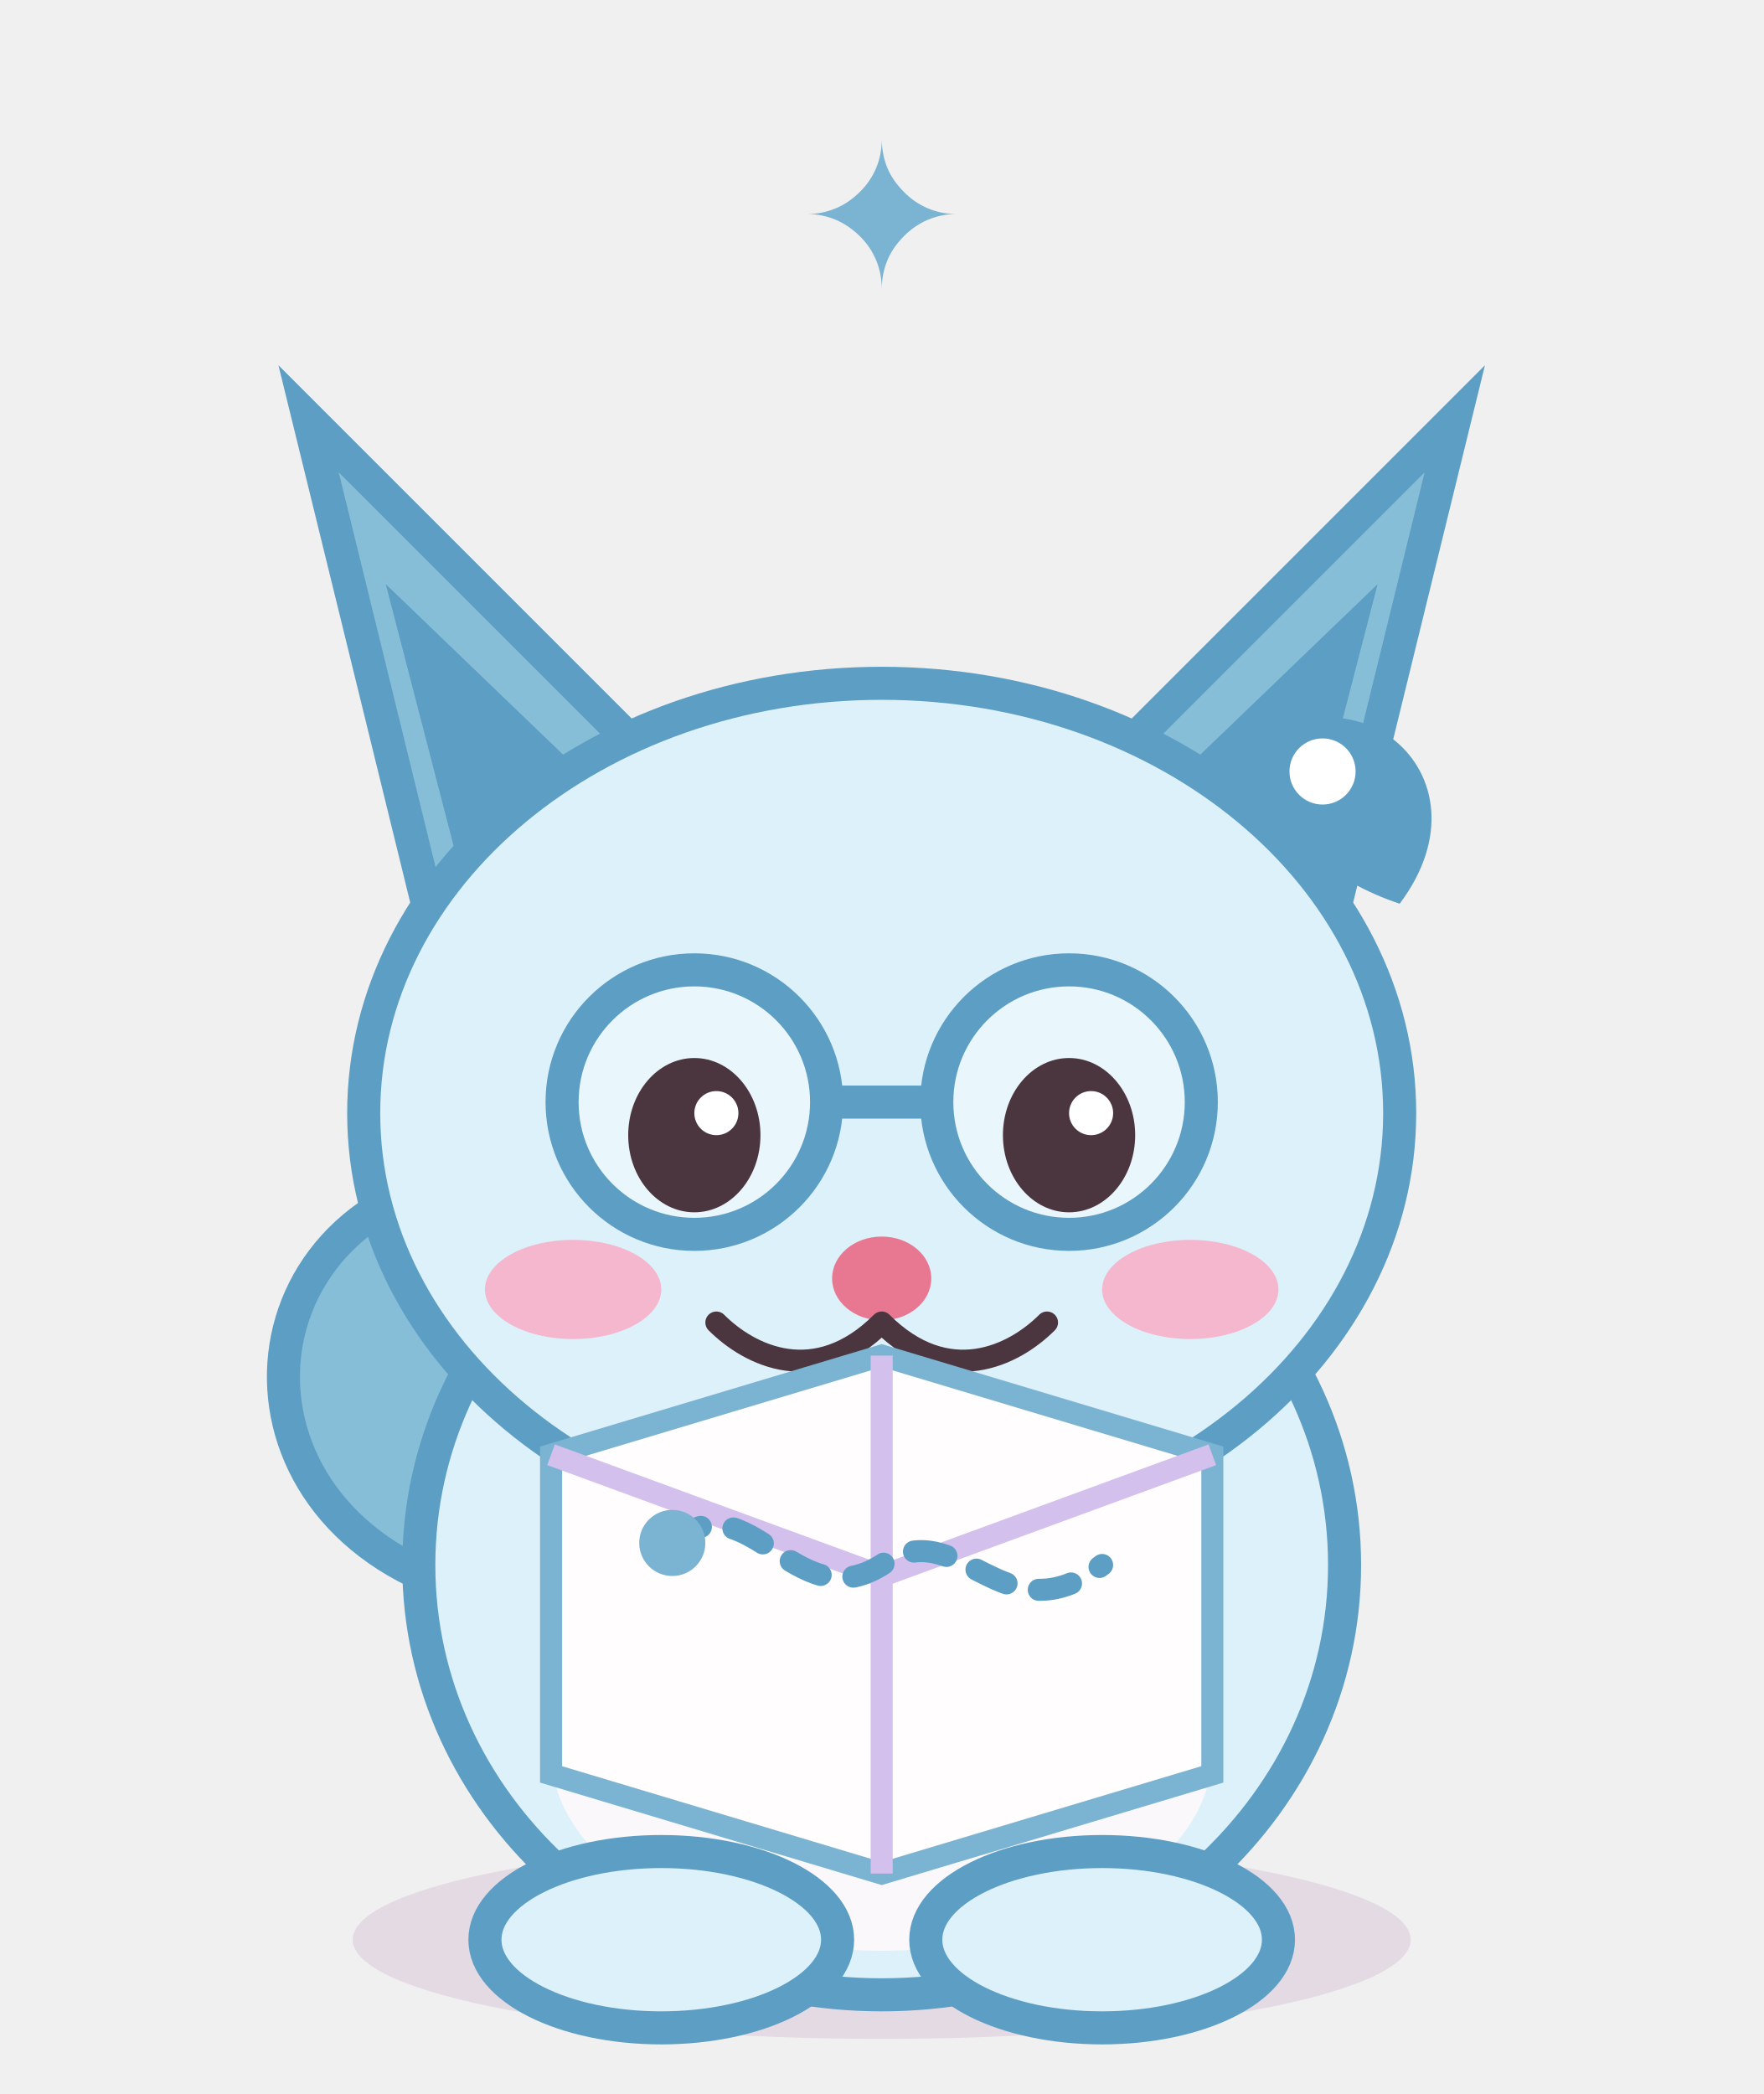
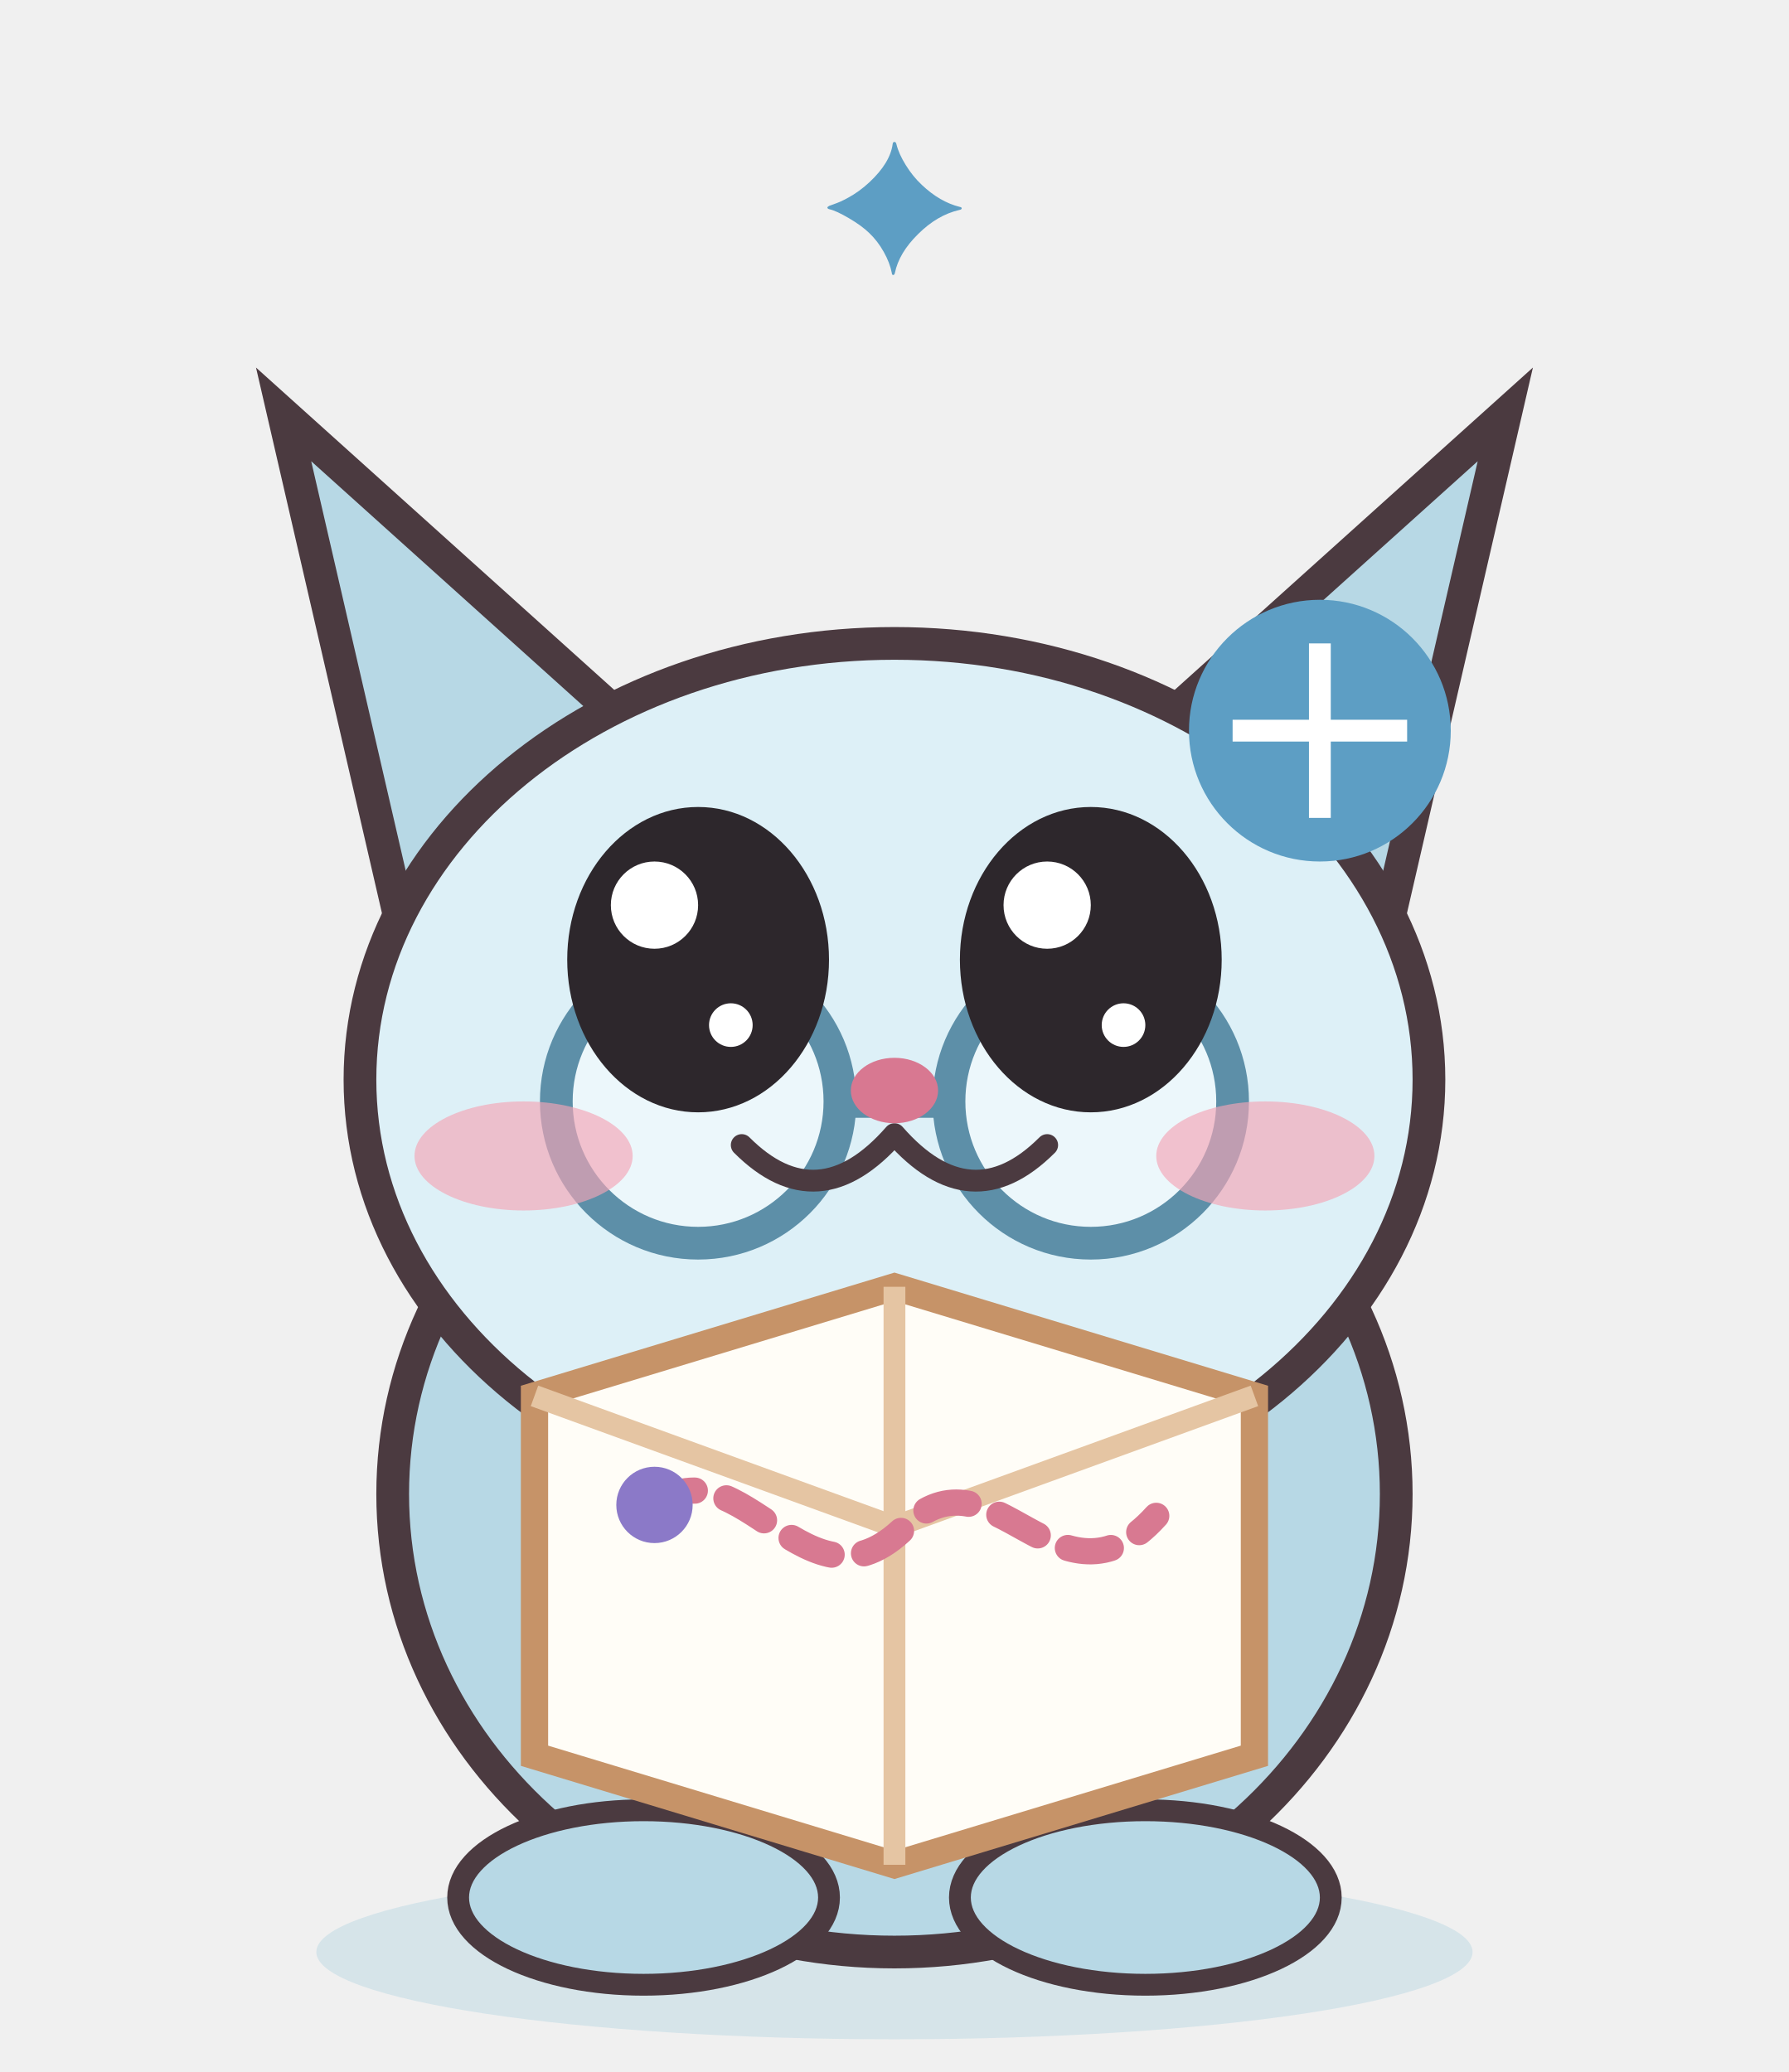
- <svg xmlns="http://www.w3.org/2000/svg" viewBox="0 0 160 190" fill="none">
-   <ellipse cx="80" cy="176" rx="48" ry="9" fill="#D9C8D8" opacity=".55" />
-   <path d="M45 145C20 140 20 112 41 107C43 123 56 132 63 140" fill="#87BED7" stroke="#5D9EC4" stroke-width="3" />
-   <ellipse cx="80" cy="142" rx="42" ry="39" fill="#DDF1FA" stroke="#5D9EC4" stroke-width="3" />
-   <ellipse cx="80" cy="159" rx="30" ry="18" fill="#FFF9FC" opacity=".88" />
-   <ellipse cx="60" cy="176" rx="16" ry="8" fill="#DDF1FA" stroke="#5D9EC4" stroke-width="3" />
-   <ellipse cx="100" cy="176" rx="16" ry="8" fill="#DDF1FA" stroke="#5D9EC4" stroke-width="3" />
-   <path d="M41 91L28 38L66 76Z" fill="#87BED7" stroke="#5D9EC4" stroke-width="3" />
-   <path d="M119 91L132 38L94 76Z" fill="#87BED7" stroke="#5D9EC4" stroke-width="3" />
-   <path d="M42 80L35 53L61 78Z" fill="#5D9EC4" />
-   <path d="M118 80L125 53L99 78Z" fill="#5D9EC4" />
-   <ellipse cx="80" cy="101" rx="47" ry="39" fill="#DDF1FA" stroke="#5D9EC4" stroke-width="3" />
-   <g stroke="#5D9EC4" stroke-width="3" fill="rgba(255,255,255,.35)">
-     <circle cx="63" cy="100" r="12" />
-     <circle cx="97" cy="100" r="12" />
-     <path d="M75 100h10" />
+ <svg xmlns="http://www.w3.org/2000/svg" viewBox="0 0 164 190" fill="none">
+   <ellipse cx="82" cy="179" rx="53" ry="8" fill="#C4DCE5" opacity=".6" />
+   <ellipse cx="82" cy="137" rx="46" ry="42" fill="#B7D8E5" stroke="#4B3A40" stroke-width="3" />
+   <path d="M38 90L26 38L66 74ZM126 90L138 38L98 74Z" fill="#B7D8E5" stroke="#4B3A40" stroke-width="3" />
+   <ellipse cx="82" cy="99" rx="49" ry="40" fill="#DDF0F7" stroke="#4B3A40" stroke-width="3" />
+   <g stroke="#5D8FA8" stroke-width="3" fill="rgba(255,255,255,.45)">
+     <circle cx="64" cy="101" r="13" />
+     <circle cx="100" cy="101" r="13" />
+     <path d="M77 101h10" />
  </g>
-   <ellipse cx="63" cy="103" rx="6" ry="7" fill="#4B3640" />
-   <ellipse cx="97" cy="103" rx="6" ry="7" fill="#4B3640" />
-   <circle cx="65" cy="101" r="2" fill="white" />
-   <circle cx="99" cy="101" r="2" fill="white" />
-   <ellipse cx="80" cy="116" rx="4.5" ry="3.8" fill="#E87891" />
-   <path d="M80 120C74 126 68 123 65 120M80 120C86 126 92 123 95 120" stroke="#4B3640" stroke-width="2" stroke-linecap="round" />
-   <ellipse cx="52" cy="117" rx="8" ry="4.5" fill="#FF9EBA" opacity=".7" />
-   <ellipse cx="108" cy="117" rx="8" ry="4.5" fill="#FF9EBA" opacity=".7" />
-   <path d="M50 132L80 123L110 132V161L80 170L50 161Z" fill="#FFFDFE" stroke="#7BB4D2" stroke-width="2" />
-   <path d="M80 123V170M50 132L80 143L110 132" stroke="#D4C0EC" stroke-width="2" />
-   <path d="M61 140C68 134 72 147 80 142C87 137 91 149 100 142" stroke="#5D9EC4" stroke-width="2" stroke-linecap="round" stroke-dasharray="3 3" />
-   <circle cx="61" cy="140" r="3" fill="#7BB4D2" />
-   <path d="M112 69C122 59 136 70 127 82C121 80 116 76 112 69Z" fill="#5D9EC4" />
-   <circle cx="120" cy="70" r="3" fill="white" />
-   <text x="80" y="26" text-anchor="middle" font-family="Arial, sans-serif" font-size="18" font-weight="900" fill="#7BB4D2">✦</text>
+   <ellipse cx="64" cy="88" rx="12" ry="14" fill="#2D272C" />
+   <ellipse cx="100" cy="88" rx="12" ry="14" fill="#2D272C" />
+   <circle cx="60" cy="83" r="4" fill="white" />
+   <circle cx="96" cy="83" r="4" fill="white" />
+   <circle cx="67" cy="94" r="2" fill="white" />
+   <circle cx="103" cy="94" r="2" fill="white" />
+   <path d="M82 104q-7 8-14 1M82 104q7 8 14 1" stroke="#4B3A40" stroke-width="2" stroke-linecap="round" fill="none" />
+   <ellipse cx="82" cy="100" rx="4" ry="3" fill="#D87891" />
+   <ellipse cx="48" cy="106" rx="10" ry="5" fill="#F4A4B5" opacity=".65" />
+   <ellipse cx="116" cy="106" rx="10" ry="5" fill="#F4A4B5" opacity=".65" />
+   <ellipse cx="59" cy="174" rx="17" ry="8" fill="#B7D8E5" stroke="#4B3A40" stroke-width="2" />
+   <ellipse cx="105" cy="174" rx="17" ry="8" fill="#B7D8E5" stroke="#4B3A40" stroke-width="2" />
+   <path d="M49 128L82 118L115 128V161L82 171L49 161Z" fill="#FFFDF7" stroke="#C69368" stroke-width="2.5" />
+   <path d="M82 118V171M49 128L82 140L115 128" stroke="#E5C5A3" stroke-width="2" />
+   <path d="M60 138C68 132 74 149 83 140C91 132 97 149 106 139" stroke="#D87991" stroke-width="2.4" stroke-linecap="round" stroke-dasharray="4 3" />
+   <circle cx="60" cy="138" r="3.5" fill="#8B79C8" />
+   <circle cx="121" cy="67" r="12" fill="#5D9EC4" />
+   <path d="M121 59v16M113 67h16" stroke="white" stroke-width="2" />
+   <text x="82" y="25" text-anchor="middle" font-size="17" fill="#5D9EC4">✦</text>
</svg>
